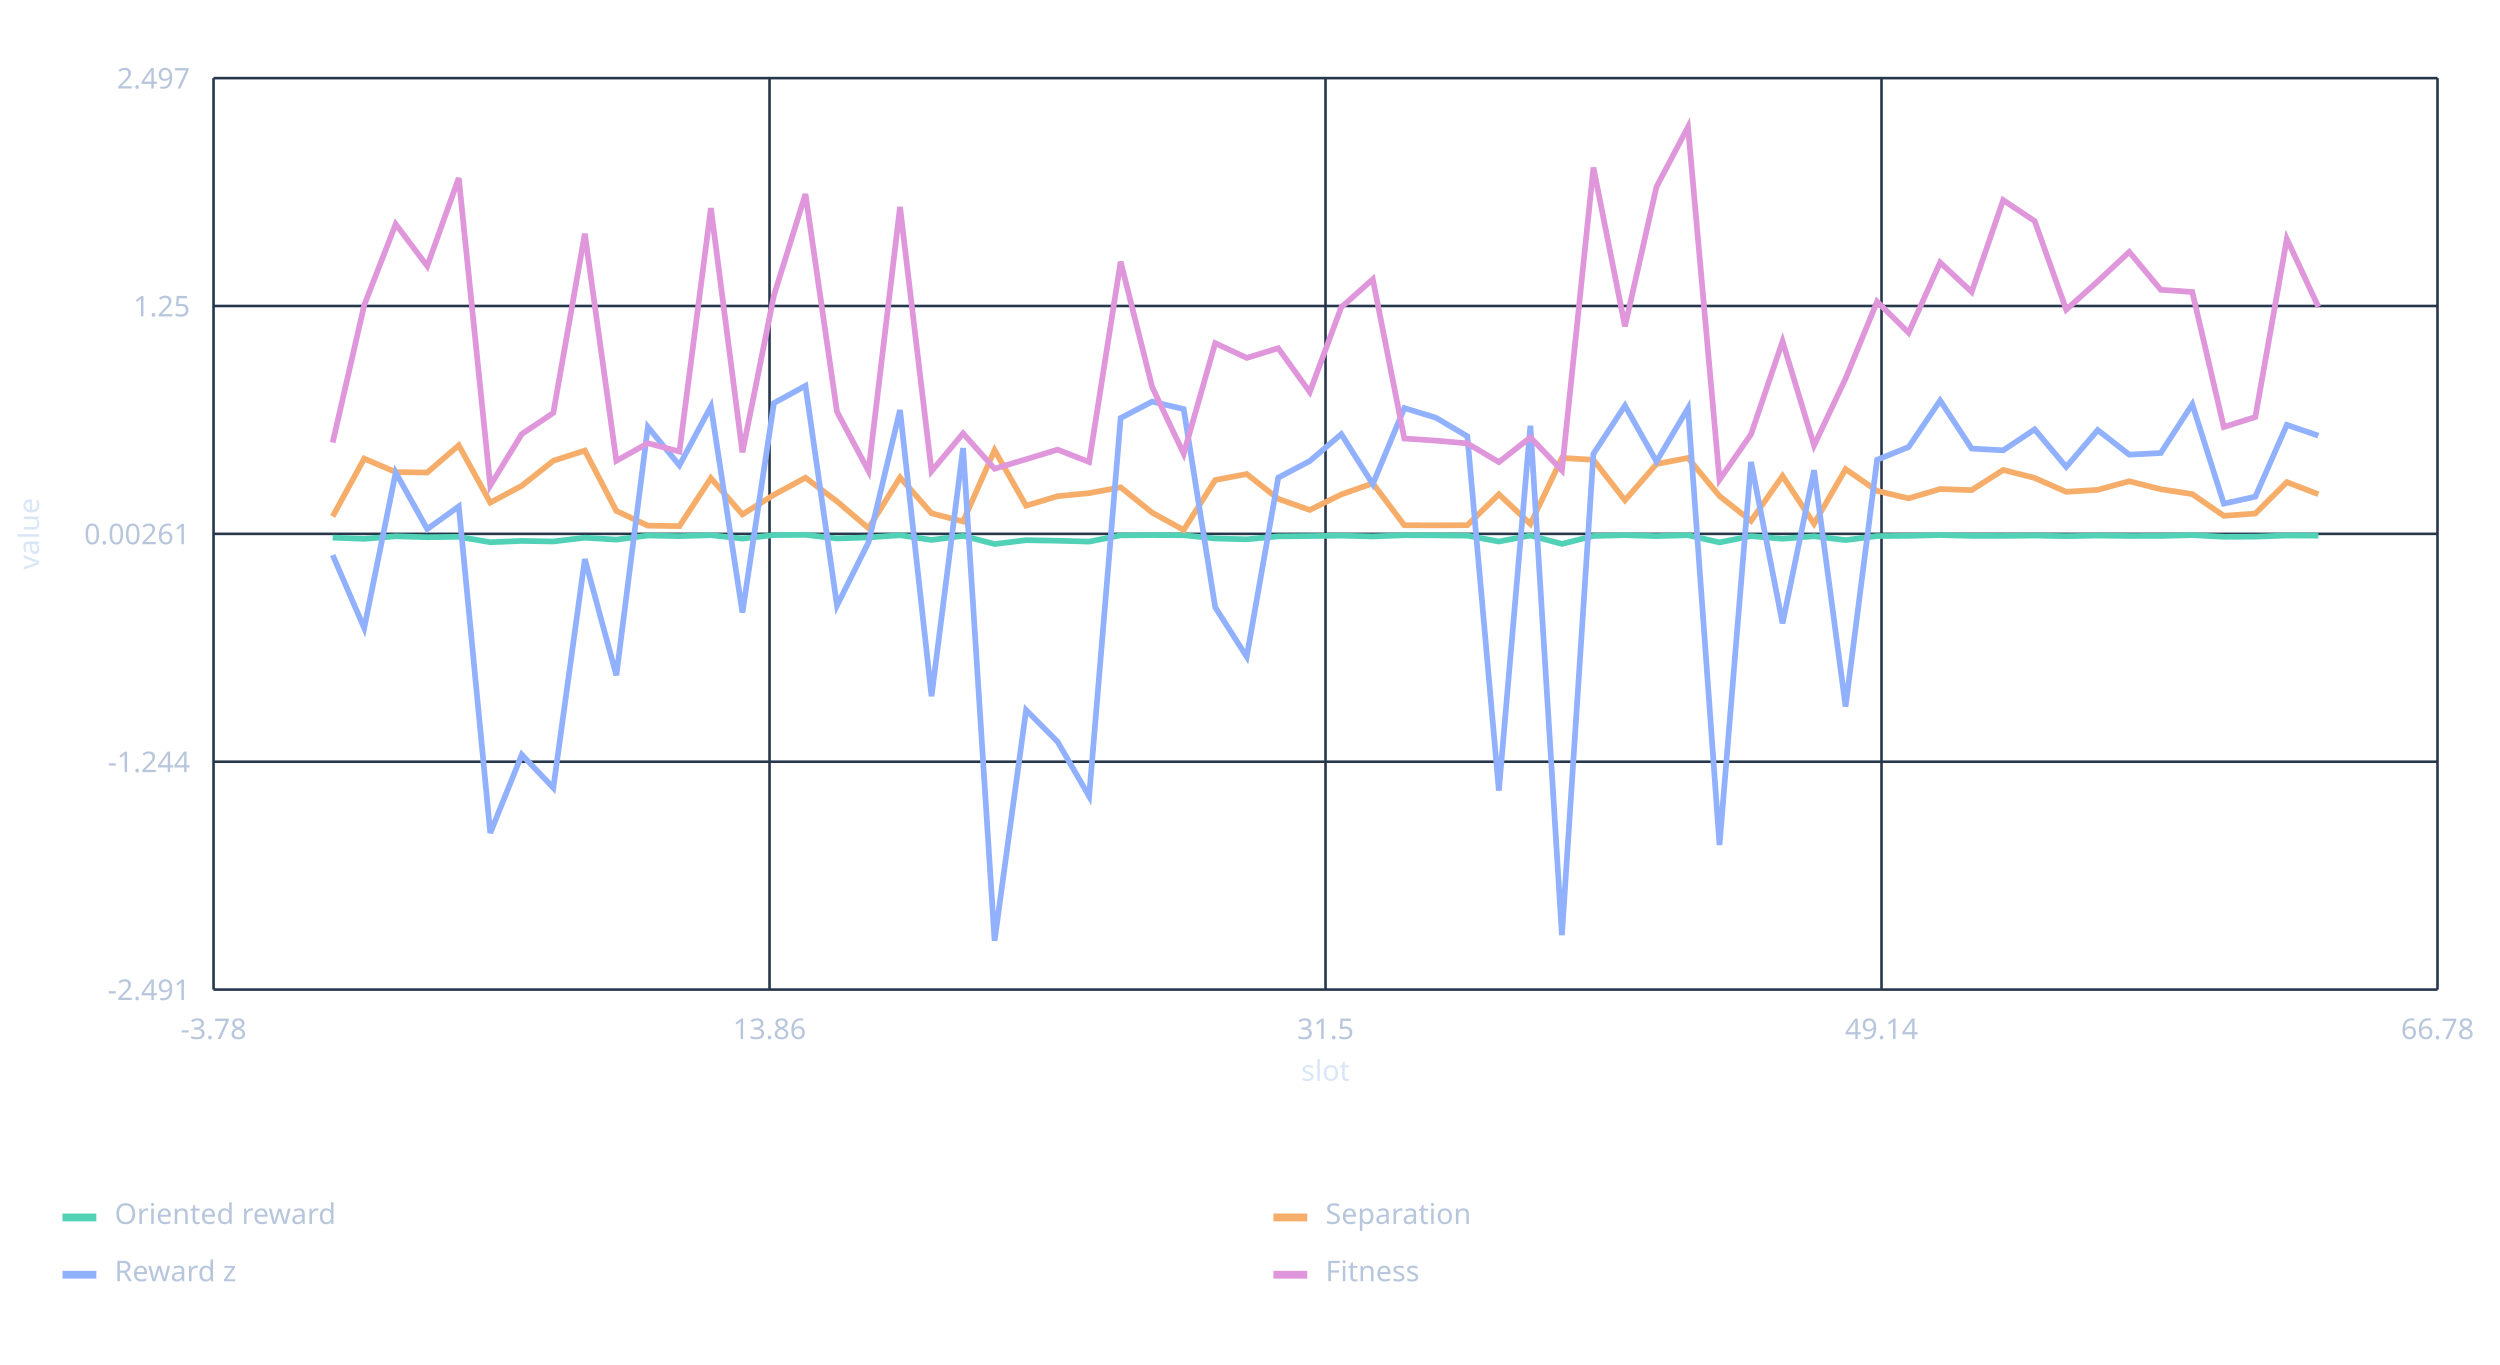
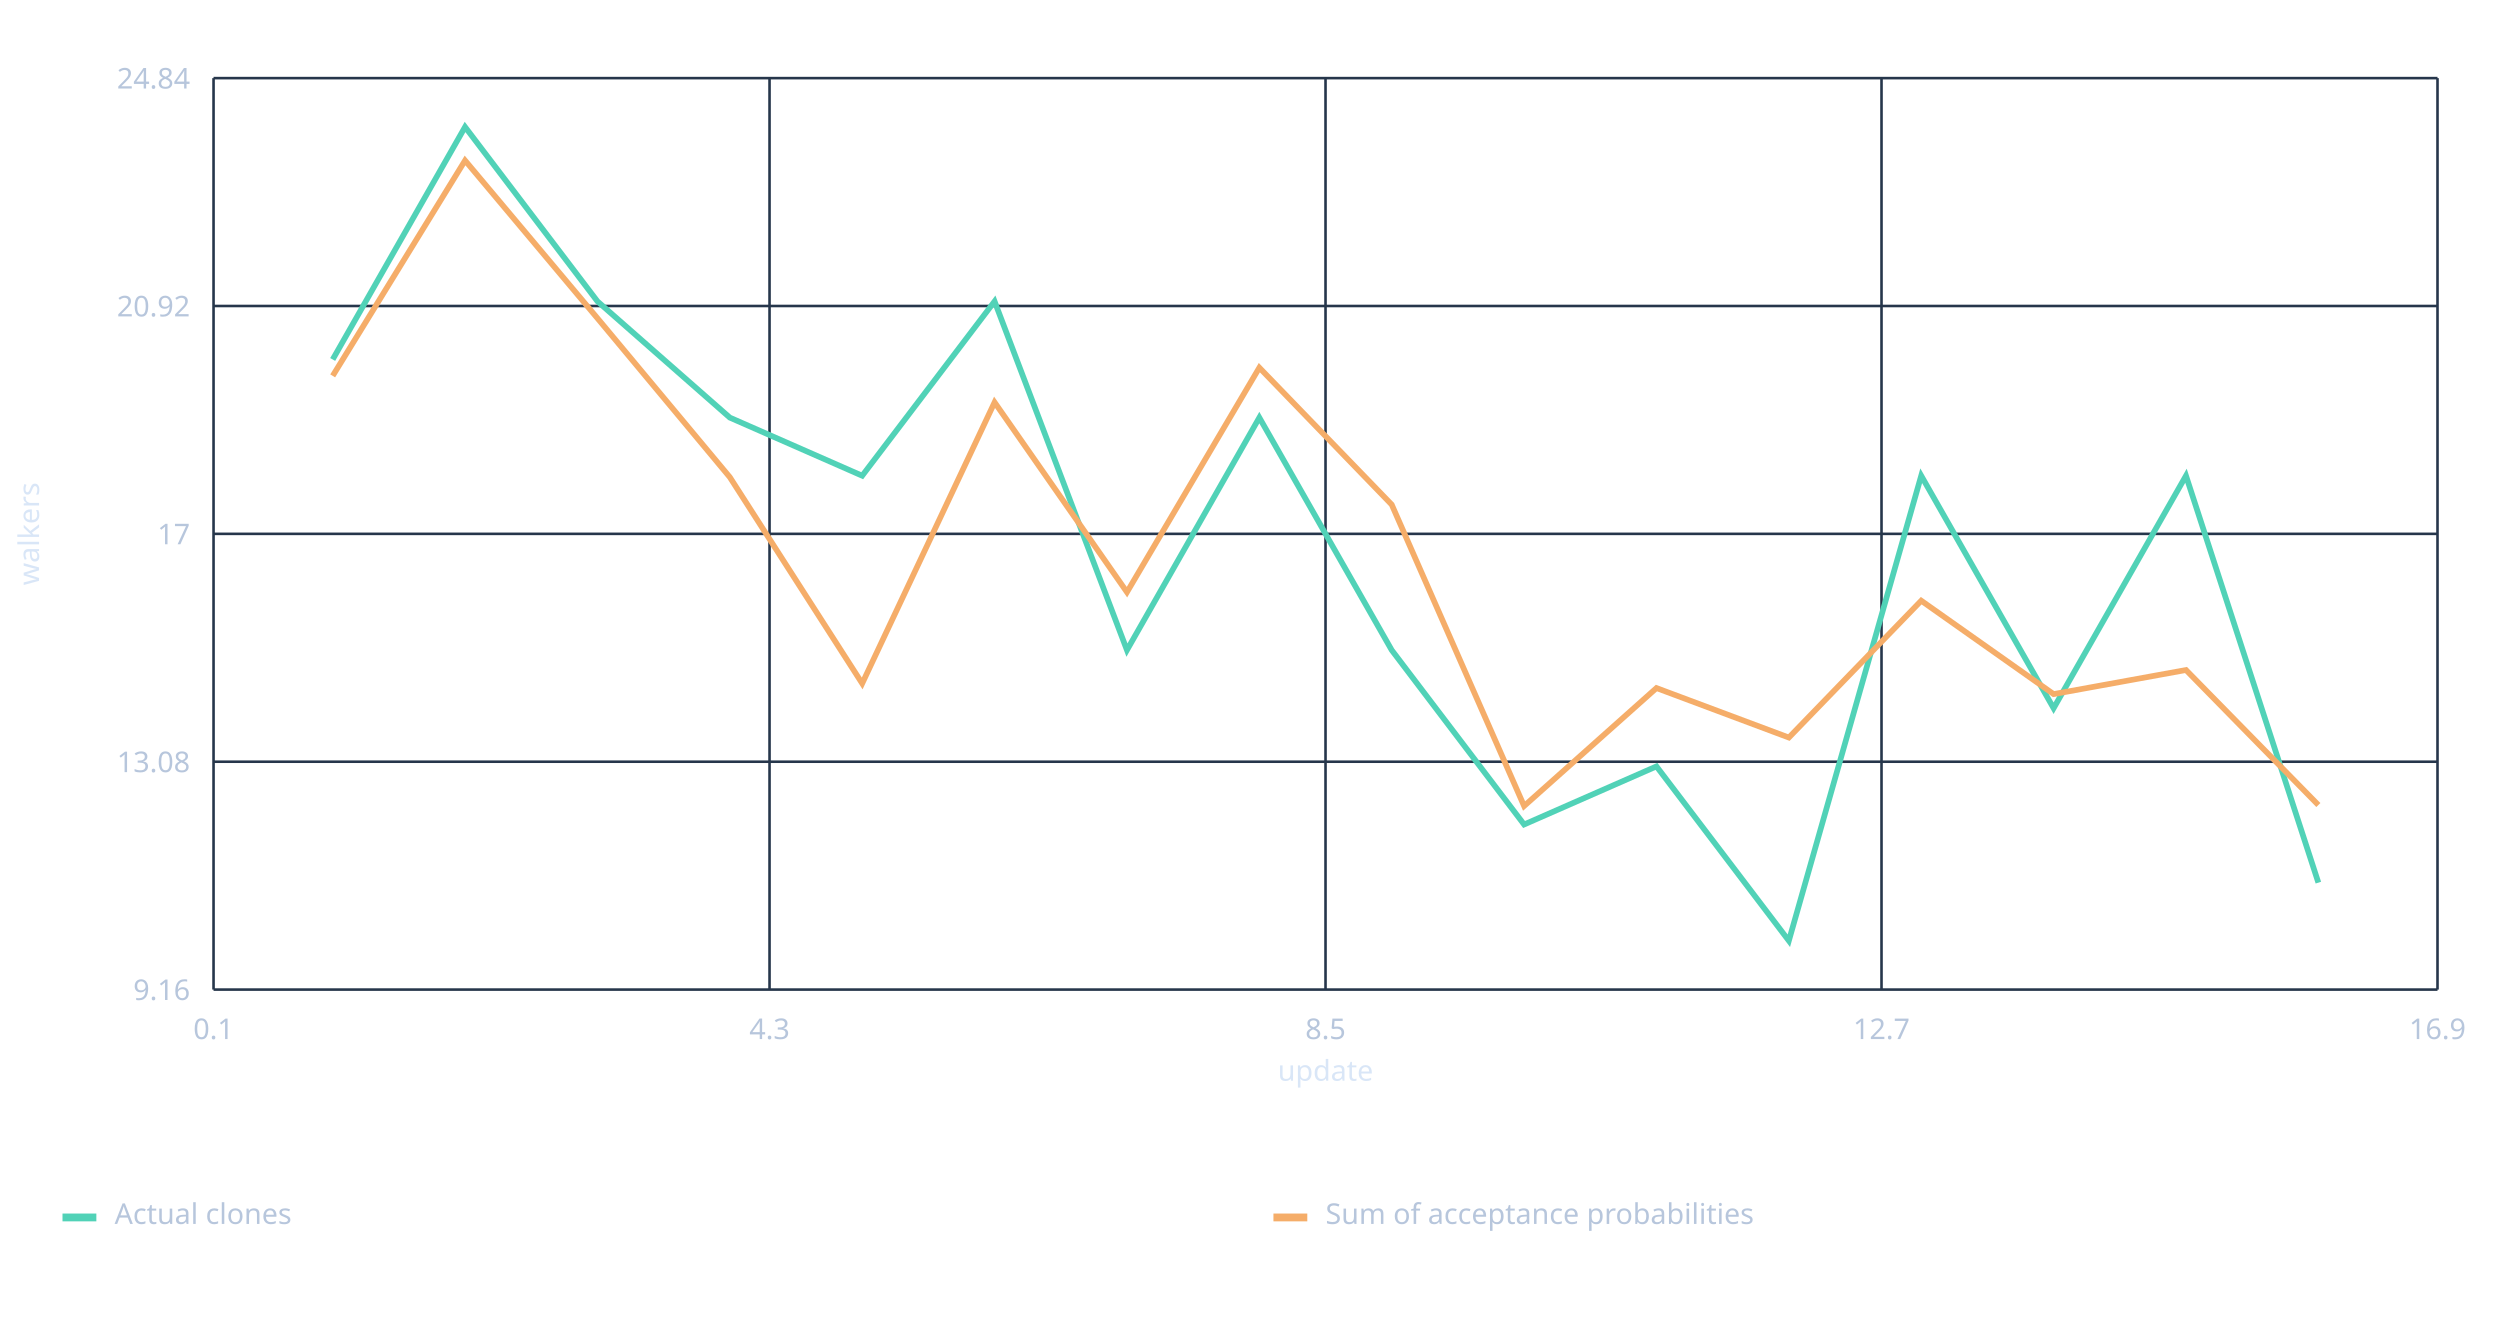
- <svg xmlns="http://www.w3.org/2000/svg" viewBox="0 0 960 524" role="img" aria-label="Executed fitness pipeline" style="width:100%;height:auto;background:#101b2c">
+ <svg xmlns="http://www.w3.org/2000/svg" viewBox="0 0 960 510" role="img" aria-label="Accepted clones and conditional prediction" style="width:100%;height:auto;background:#101b2c">
  <g font-family="system-ui,sans-serif" font-size="11" fill="#b7c6dc">
    <path d="M82 30V380 M82 380H936" stroke="#26364b" fill="none" />
-     <text x="82" y="399" text-anchor="middle">-3.78</text>
-     <text x="73" y="384" text-anchor="end">-2.491</text>
+     <text x="82" y="399" text-anchor="middle">0.1</text>
+     <text x="73" y="384" text-anchor="end">9.16</text>
    <path d="M295.5 30V380 M82 292.5H936" stroke="#26364b" fill="none" />
-     <text x="295.5" y="399" text-anchor="middle">13.86</text>
-     <text x="73" y="296.5" text-anchor="end">-1.244</text>
+     <text x="295.5" y="399" text-anchor="middle">4.3</text>
+     <text x="73" y="296.5" text-anchor="end">13.08</text>
    <path d="M509 30V380 M82 205H936" stroke="#26364b" fill="none" />
-     <text x="509" y="399" text-anchor="middle">31.5</text>
-     <text x="73" y="209" text-anchor="end">0.00261</text>
+     <text x="509" y="399" text-anchor="middle">8.5</text>
+     <text x="73" y="209" text-anchor="end">17</text>
    <path d="M722.5 30V380 M82 117.5H936" stroke="#26364b" fill="none" />
-     <text x="722.5" y="399" text-anchor="middle">49.14</text>
-     <text x="73" y="121.5" text-anchor="end">1.25</text>
+     <text x="722.5" y="399" text-anchor="middle">12.7</text>
+     <text x="73" y="121.5" text-anchor="end">20.92</text>
    <path d="M936 30V380 M82 30H936" stroke="#26364b" fill="none" />
-     <text x="936" y="399" text-anchor="middle">66.78</text>
-     <text x="73" y="34" text-anchor="end">2.497</text>
+     <text x="936" y="399" text-anchor="middle">16.9</text>
+     <text x="73" y="34" text-anchor="end">24.84</text>
    <svg x="82" y="30" width="854" height="350" viewBox="82 30 854 350" overflow="hidden">
-       <path d="M127.750 206.451L139.853 206.915L151.956 205.927L164.060 206.286L176.163 206.142L188.266 208.216L200.369 207.719L212.472 207.930L224.575 206.477L236.679 207.215L248.782 205.637L260.885 205.881L272.988 205.507L285.091 206.816L297.194 205.486L309.298 205.376L321.401 206.772L333.504 206.370L345.607 205.530L357.710 207.348L369.813 205.772L381.917 208.901L394.020 207.435L406.123 207.637L418.226 207.983L430.329 205.581L442.433 205.476L454.536 205.524L466.639 206.783L478.742 207.097L490.845 205.960L502.948 205.854L515.052 205.683L527.155 206.001L539.258 205.517L551.361 205.579L563.464 205.697L575.567 207.947L587.671 205.630L599.774 208.865L611.877 205.808L623.980 205.502L636.083 205.857L648.187 205.519L660.290 208.292L672.393 205.860L684.496 206.885L696.599 205.912L708.702 207.413L720.806 205.846L732.909 205.765L745.012 205.469L757.115 205.775L769.218 205.786L781.321 205.653L793.425 205.891L805.528 205.657L817.631 205.813L829.734 205.803L841.837 205.493L853.940 206.124L866.044 206.080L878.147 205.624L890.250 205.693" stroke="#51d2b7" stroke-width="2.2" fill="none" />
-       <path d="M127.750 198.306L139.853 176.115L151.956 181.277L164.060 181.457L176.163 170.999L188.266 192.994L200.369 186.534L212.472 176.942L224.575 173.022L236.679 196.184L248.782 201.849L260.885 202.027L272.988 183.599L285.091 197.540L297.194 189.998L309.298 183.435L321.401 192.523L333.504 202.841L345.607 183.337L357.710 197.106L369.813 200.248L381.917 172.885L394.020 194.182L406.123 190.544L418.226 189.362L430.329 187.116L442.433 196.858L454.536 203.525L466.639 184.334L478.742 182.029L490.845 191.563L502.948 195.820L515.052 189.867L527.155 185.599L539.258 201.688L551.361 201.738L563.464 201.671L575.567 189.802L587.671 201.199L599.774 175.848L611.877 176.572L623.980 192.113L636.083 178.193L648.187 175.848L660.290 190.486L672.393 200.018L684.496 182.756L696.599 201.130L708.702 180.145L720.806 188.516L732.909 191.365L745.012 187.791L757.115 188.203L769.218 180.457L781.321 183.534L793.425 188.864L805.528 188.108L817.631 184.796L829.734 187.865L841.837 189.724L853.940 198.073L866.044 197.207L878.147 185.148L890.250 189.788" stroke="#f5ad69" stroke-width="2.2" fill="none" />
-       <path d="M127.750 213.146L139.853 241.172L151.956 181.448L164.060 203.181L176.163 194.459L188.266 319.871L200.369 289.792L212.472 302.543L224.575 214.685L236.679 259.327L248.782 163.944L260.885 178.698L272.988 156.066L285.091 235.200L297.194 154.777L309.298 148.156L321.401 232.521L333.504 208.248L345.607 157.449L357.710 267.370L369.813 172.062L381.917 361.250L394.020 272.660L406.123 284.843L418.226 305.780L430.329 160.530L442.433 154.211L454.536 157.091L466.639 233.203L478.742 252.187L490.845 183.425L502.948 177.042L515.052 166.708L527.155 185.908L539.258 156.694L551.361 160.388L563.464 167.534L575.567 303.603L587.671 163.487L599.774 359.106L611.877 174.284L623.980 155.765L636.083 177.213L648.187 156.759L660.290 324.473L672.393 177.390L684.496 239.366L696.599 180.558L708.702 271.331L720.806 176.550L732.909 171.654L745.012 153.793L757.115 172.253L769.218 172.918L781.321 164.888L793.425 179.291L805.528 165.129L817.631 174.586L829.734 173.956L841.837 155.238L853.940 193.392L866.044 190.727L878.147 163.147L890.250 167.296" stroke="#91b1ff" stroke-width="2.2" fill="none" />
-       <path d="M127.750 169.962L139.853 117.187L151.956 86.058L164.060 102.180L176.163 68.339L188.266 186.425L200.369 166.681L212.472 158.535L224.575 89.728L236.679 176.951L248.782 170.191L260.885 173.396L272.988 79.919L285.091 173.697L297.194 113.438L309.298 74.523L321.401 158.091L333.504 180.843L345.607 79.456L357.710 180.946L369.813 166.422L381.917 179.993L394.020 176.345L406.123 172.663L418.226 177.401L430.329 100.492L442.433 148.616L454.536 174.240L466.639 131.770L478.742 137.426L490.845 133.715L502.948 150.543L515.052 117.973L527.155 107.212L539.258 168.387L551.361 169.200L563.464 170.263L575.567 177.443L587.671 167.964L599.774 180.630L611.877 64.336L623.980 125.339L636.083 71.763L648.187 48.750L660.290 184.214L672.393 166.776L684.496 131.094L696.599 171.045L708.702 145.369L720.806 115.827L732.909 127.773L745.012 100.796L757.115 112.091L769.218 76.858L781.321 84.904L793.425 118.902L805.528 108.035L817.631 96.738L829.734 111.273L841.837 112.127L853.940 163.966L866.044 160.135L878.147 91.740L890.250 117.829" stroke="#df96db" stroke-width="2.2" fill="none" />
+       <path d="M127.750 138.036L178.583 48.750L229.417 115.714L280.250 160.357L331.083 182.679L381.917 115.714L432.750 249.643L483.583 160.357L534.417 249.643L585.250 316.607L636.083 294.286L686.917 361.250L737.750 182.679L788.583 271.964L839.417 182.679L890.250 338.929" stroke="#51d2b7" stroke-width="2.2" fill="none" />
+       <path d="M127.750 144.333L178.583 61.625L229.417 122.205L280.250 183.239L331.083 262.449L381.917 154.486L432.750 227.391L483.583 141.181L534.417 193.768L585.250 309.518L636.083 264.210L686.917 283.219L737.750 230.666L788.583 266.532L839.417 257.281L890.250 309.132" stroke="#f5ad69" stroke-width="2.2" fill="none" />
    </svg>
-     <text x="509" y="415" text-anchor="middle" fill="#d9e6f7">slot</text>
-     <text transform="translate(15 205) rotate(-90)" text-anchor="middle" fill="#d9e6f7">value</text>
+     <text x="509" y="415" text-anchor="middle" fill="#d9e6f7">update</text>
+     <text transform="translate(15 205) rotate(-90)" text-anchor="middle" fill="#d9e6f7">walkers</text>
  </g>
  <g transform="translate(24 470)">
    <rect width="13" height="3" y="-4" fill="#51d2b7" />
    <text fill="#b7c6dc" font-family="system-ui,sans-serif" font-size="11">
-       <tspan x="20" dy="0">Oriented reward</tspan>
+       <tspan x="20" dy="0">Actual clones</tspan>
    </text>
  </g>
  <g transform="translate(489 470)">
    <rect width="13" height="3" y="-4" fill="#f5ad69" />
    <text fill="#b7c6dc" font-family="system-ui,sans-serif" font-size="11">
-       <tspan x="20" dy="0">Separation</tspan>
-     </text>
-   </g>
-   <g transform="translate(24 492)">
-     <rect width="13" height="3" y="-4" fill="#91b1ff" />
-     <text fill="#b7c6dc" font-family="system-ui,sans-serif" font-size="11">
-       <tspan x="20" dy="0">Reward z</tspan>
-     </text>
-   </g>
-   <g transform="translate(489 492)">
-     <rect width="13" height="3" y="-4" fill="#df96db" />
-     <text fill="#b7c6dc" font-family="system-ui,sans-serif" font-size="11">
-       <tspan x="20" dy="0">Fitness</tspan>
+       <tspan x="20" dy="0">Sum of acceptance probabilities</tspan>
    </text>
  </g>
</svg>
